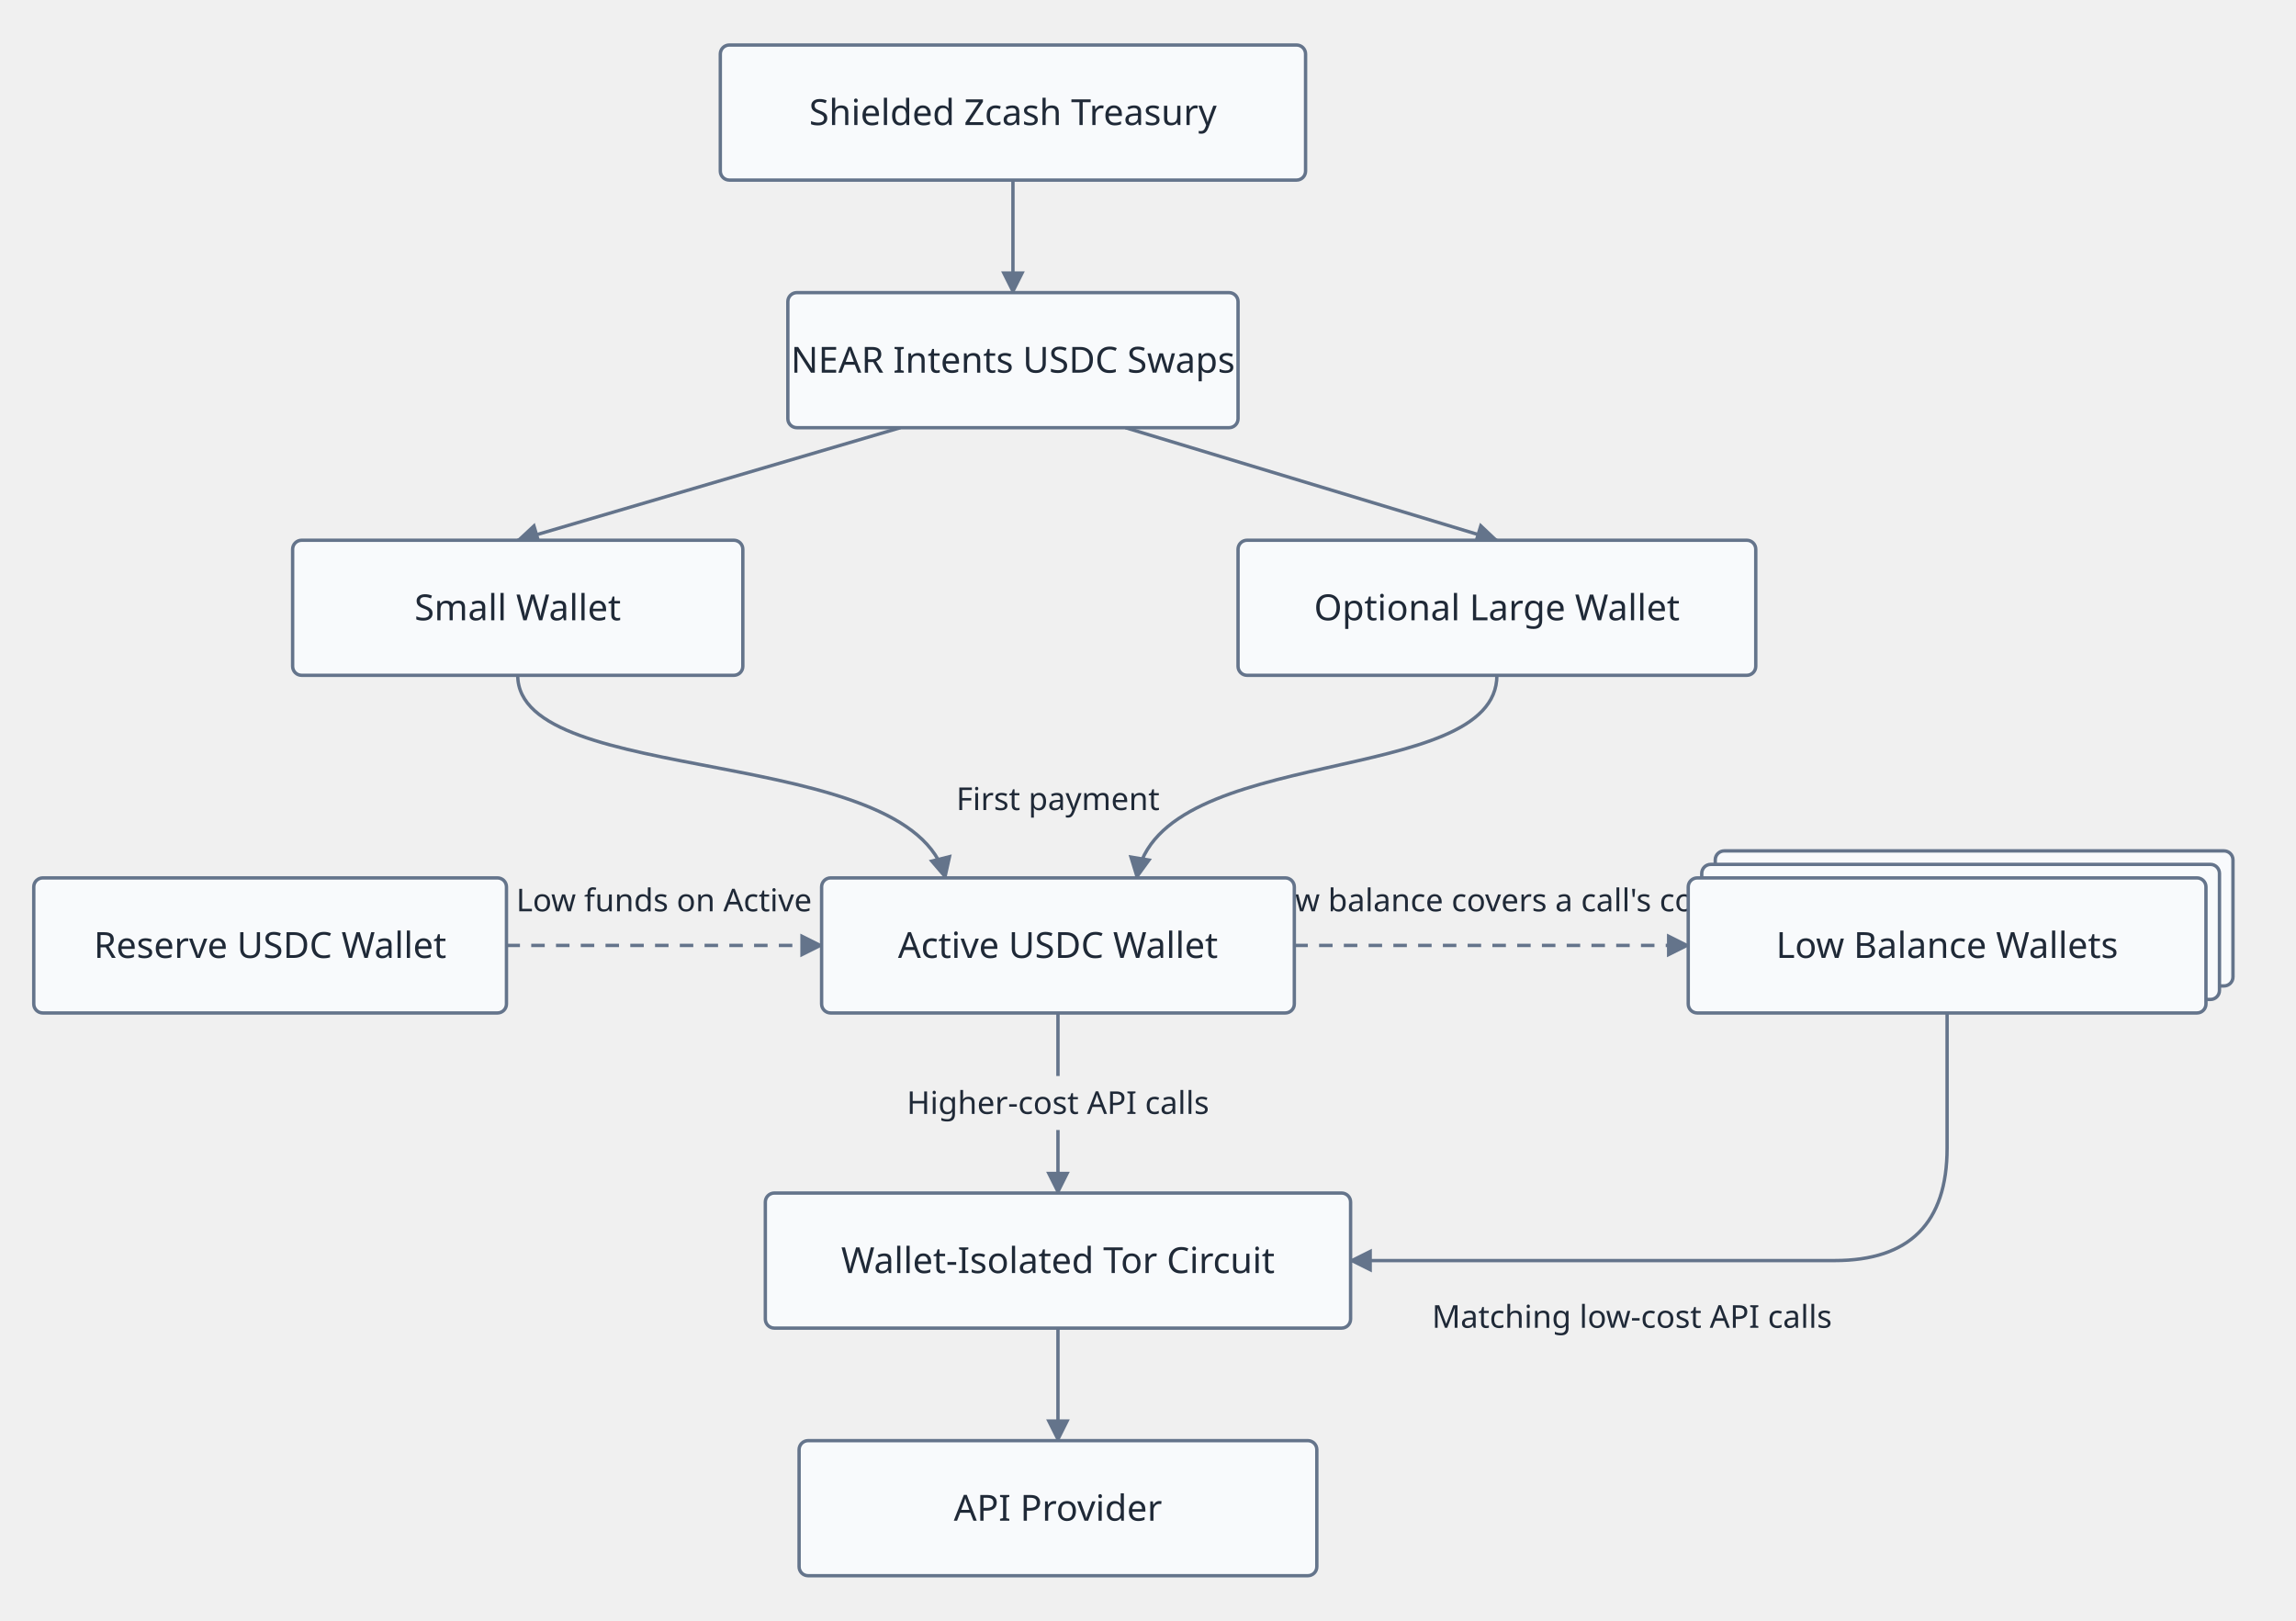
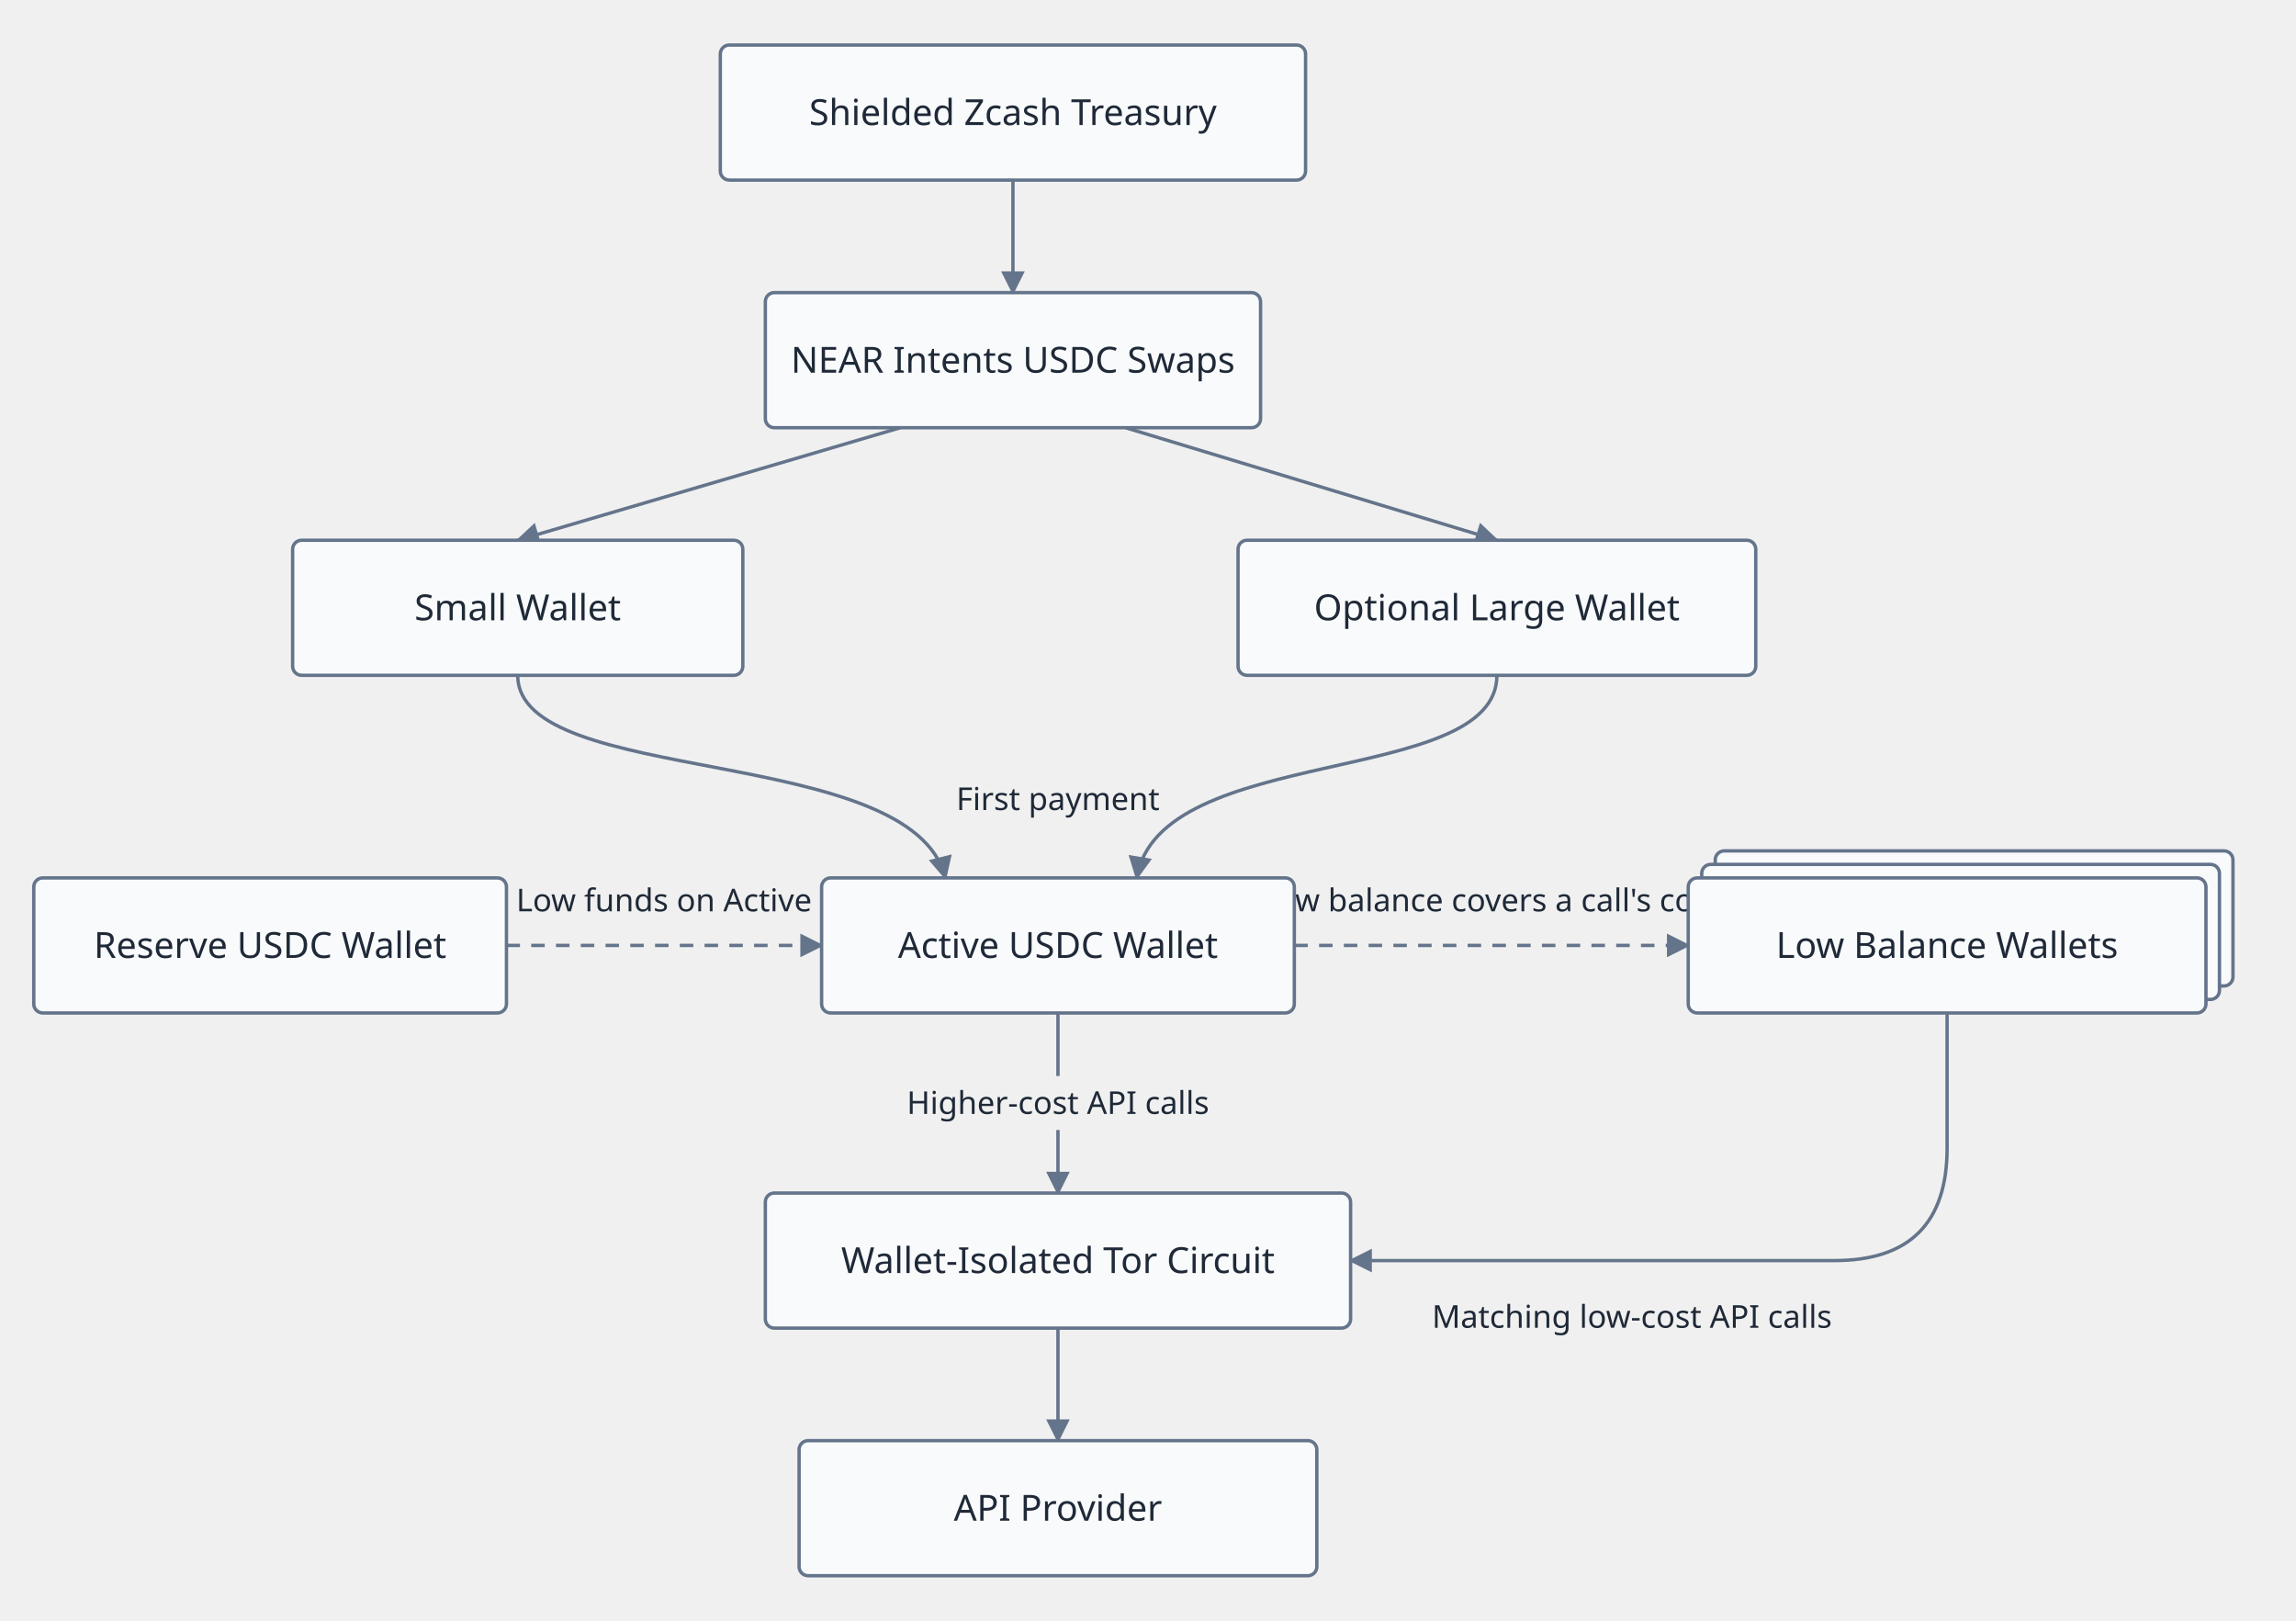
<svg xmlns="http://www.w3.org/2000/svg" viewBox="0 0 1020 720" role="img" aria-labelledby="title description">
  <defs>
    <marker id="arrow" viewBox="0 0 10 10" refX="9" refY="5" markerWidth="7" markerHeight="7" orient="auto-start-reverse">
      <path d="M 0 0 L 10 5 L 0 10 z" fill="#64748b" />
    </marker>
    <mask id="active-call-label-gap" maskUnits="userSpaceOnUse" x="460" y="440" width="20" height="100">
      <rect x="460" y="440" width="20" height="100" fill="white" />
      <rect x="460" y="478" width="20" height="24" fill="black" />
    </mask>
  </defs>
  <style>
    .card { fill: #f8fafc; stroke: #64748b; stroke-width: 1.5; }
    .edge { fill: none; stroke: #64748b; stroke-width: 1.5; marker-end: url(#arrow); }
    text { fill: #1f2937; font: 16px system-ui, sans-serif; text-anchor: middle; dominant-baseline: middle; }
    .caption { font-size: 14px; }
    @media (prefers-color-scheme: dark) {
      .card { fill: #1e293b; stroke: #94a3b8; }
      .edge { stroke: #94a3b8; }
      text { fill: #f1f5f9; }
    }
  </style>
  <path class="edge" d="M 450 80 V 130" />
  <path class="edge" d="M 400 190 L 230 240" />
  <path class="edge" d="M 500 190 L 665 240" />
  <path class="edge" d="M 230 300 C 230 350 405 330 420 390" />
  <path class="edge" d="M 665 300 C 665 350 515 330 505 390" />
  <text class="caption" x="470" y="355">First payment</text>
  <path class="edge" d="M 225 420 H 365" stroke-dasharray="6 5" />
  <text class="caption" x="295" y="400">Low funds on Active</text>
  <path class="edge" d="M 575 420 H 750" stroke-dasharray="6 5" />
  <text class="caption" x="662" y="400">Low balance covers a call's cost</text>
  <path class="edge" d="M 470 450 V 530" mask="url(#active-call-label-gap)" />
  <text class="caption" x="470" y="490">Higher-cost API calls</text>
  <path class="edge" d="M 865 450 V 510 Q 865 560 815 560 H 600" />
  <text class="caption" x="725" y="585">Matching low-cost API calls</text>
  <path class="edge" d="M 470 590 V 640" />
  <rect class="card" x="320" y="20" width="260" height="60" rx="4" />
  <text x="450" y="50">Shielded Zcash Treasury</text>
-   <rect class="card" x="350" y="130" width="200" height="60" rx="4" />
+   <rect class="card" x="340" y="130" width="220" height="60" rx="4" />
  <text x="450" y="160">NEAR Intents USDC Swaps</text>
  <rect class="card" x="130" y="240" width="200" height="60" rx="4" />
  <text x="230" y="270">Small Wallet</text>
  <rect class="card" x="550" y="240" width="230" height="60" rx="4" />
  <text x="665" y="270">Optional Large Wallet</text>
  <rect class="card" x="15" y="390" width="210" height="60" rx="4" />
  <text x="120" y="420">Reserve USDC Wallet</text>
  <rect class="card" x="762" y="378" width="230" height="60" rx="4" />
  <rect class="card" x="756" y="384" width="230" height="60" rx="4" />
  <rect class="card" x="750" y="390" width="230" height="60" rx="4" />
  <text x="865" y="420">Low Balance Wallets</text>
  <rect class="card" x="365" y="390" width="210" height="60" rx="4" />
  <text x="470" y="420">Active USDC Wallet</text>
  <rect class="card" x="340" y="530" width="260" height="60" rx="4" />
  <text x="470" y="560">Wallet-Isolated Tor Circuit</text>
  <rect class="card" x="355" y="640" width="230" height="60" rx="4" />
  <text x="470" y="670">API Provider</text>
</svg>
